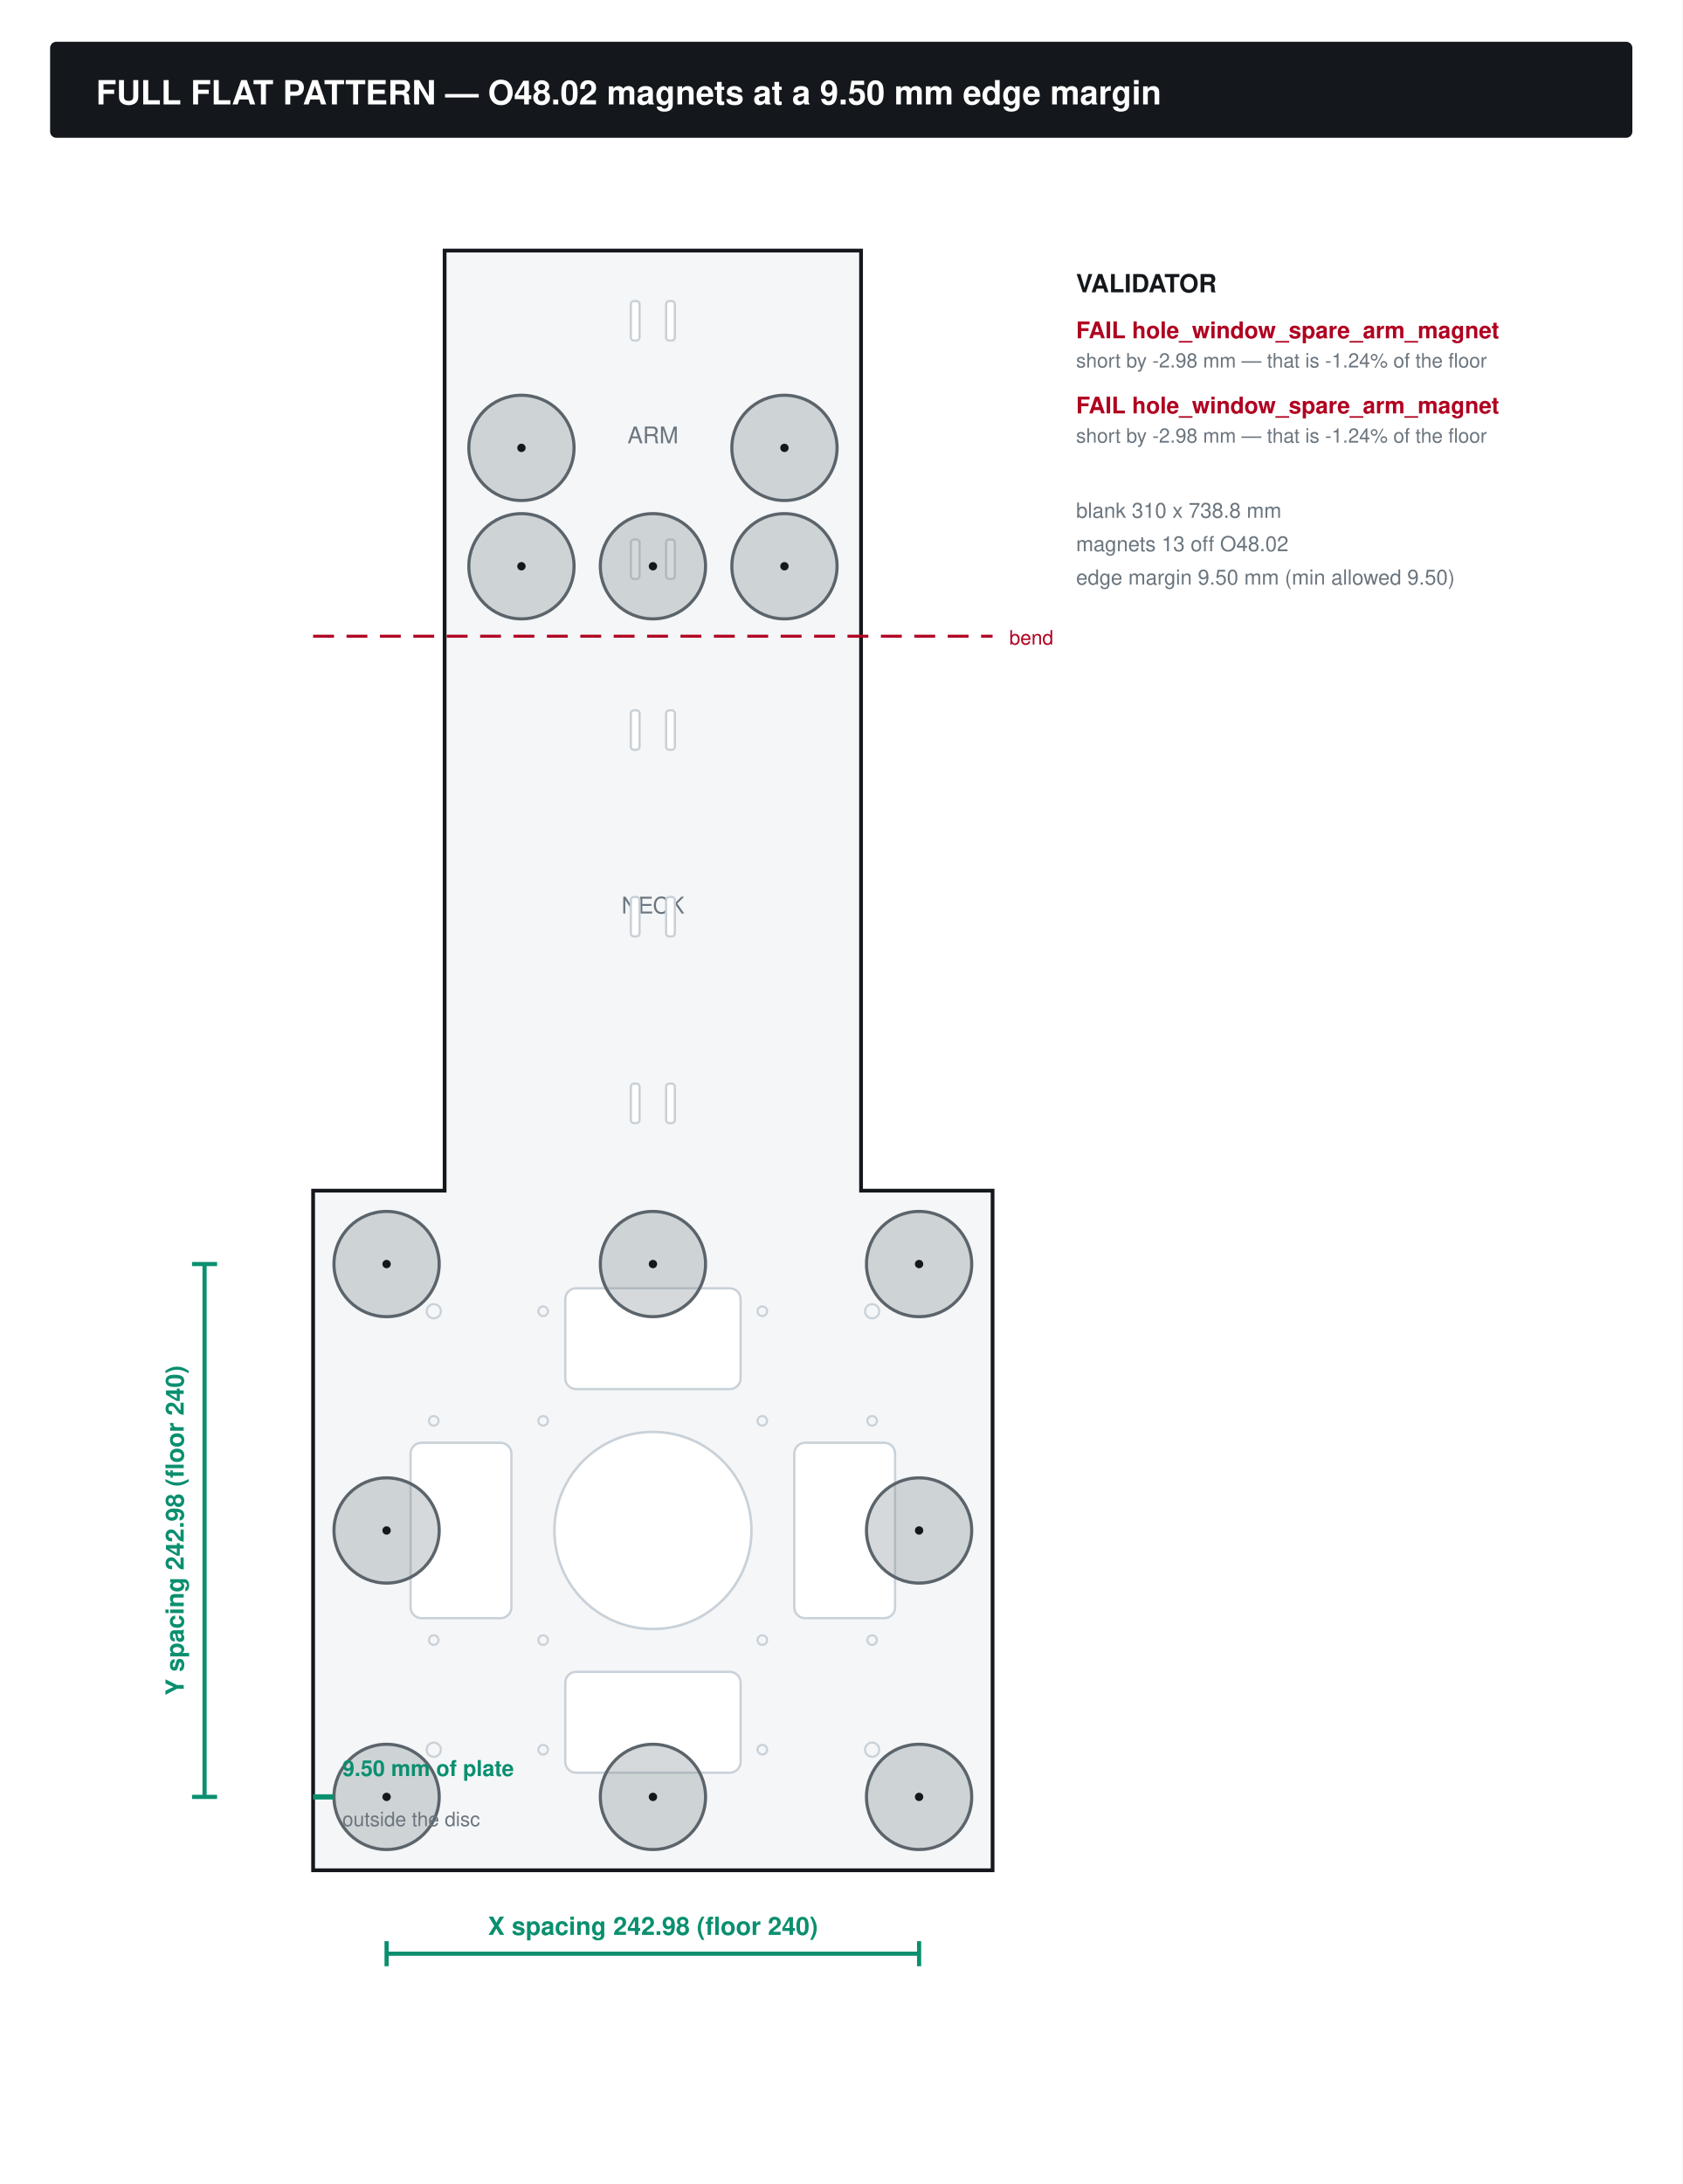
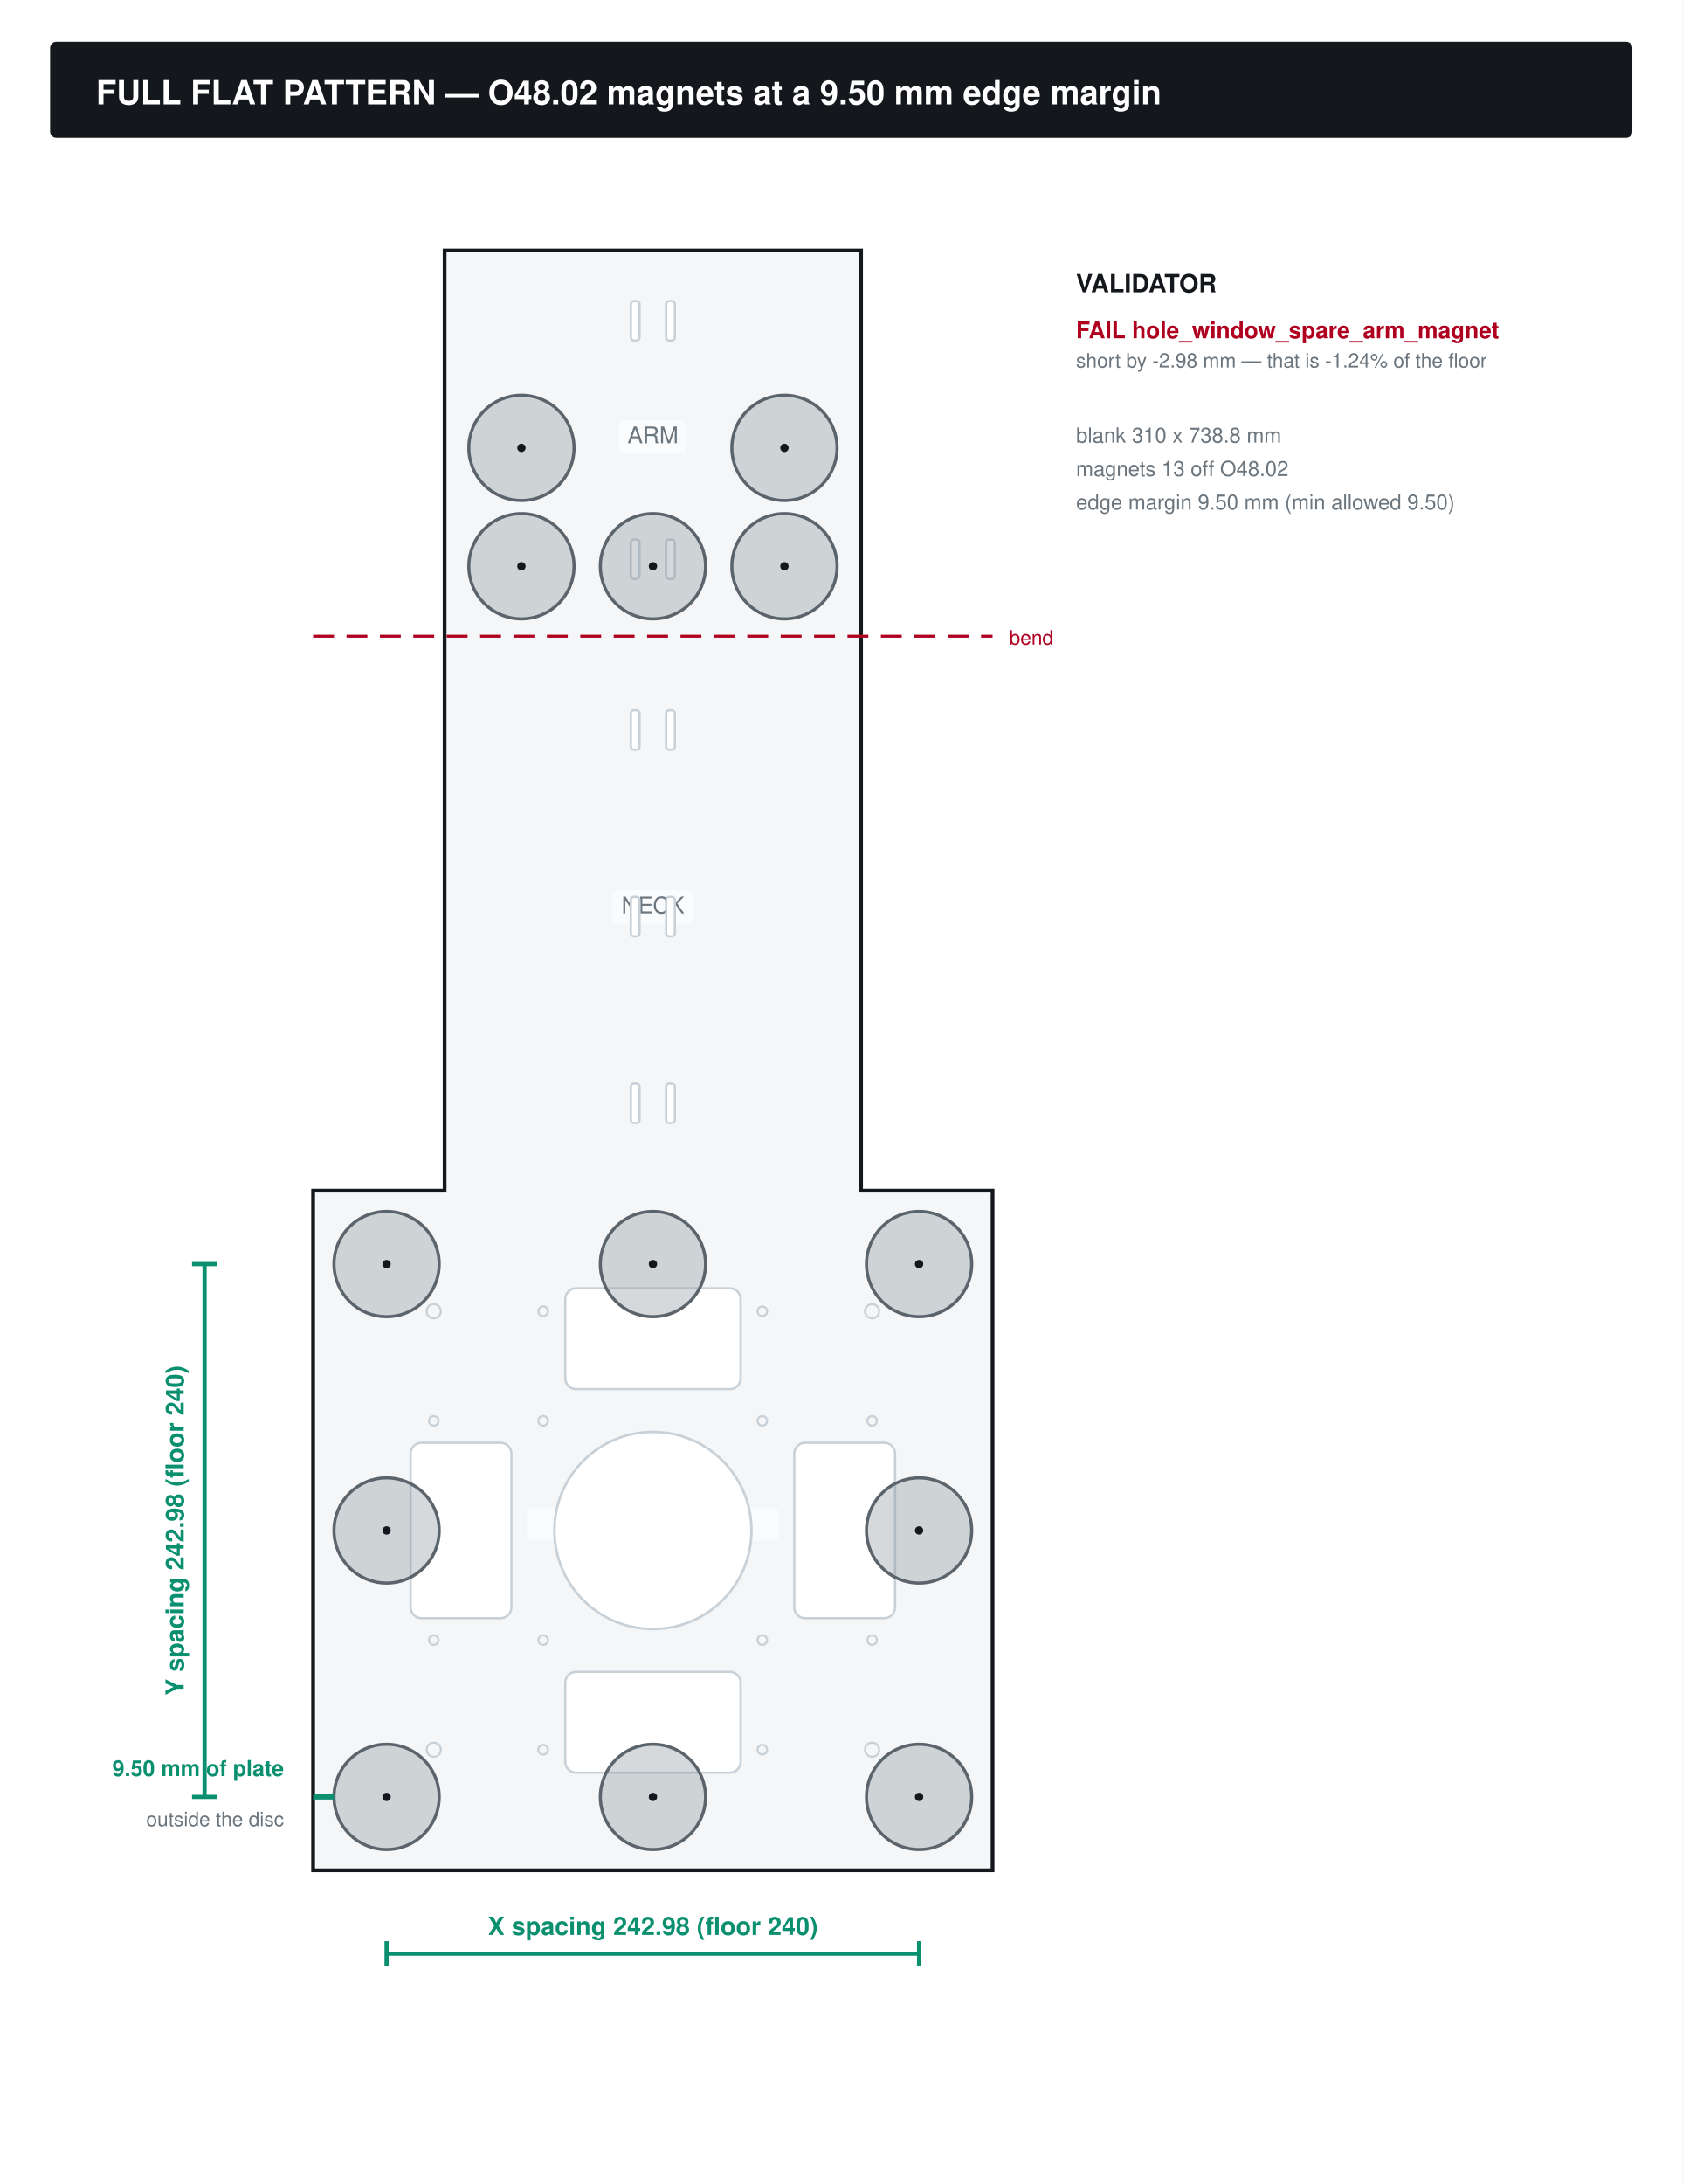
<svg xmlns="http://www.w3.org/2000/svg" width="806" height="1046" viewBox="0 0 806 1046">
  <rect width="806" height="1046" fill="#fff" />
  <rect x="24" y="20" width="758" height="46" fill="#14181c" rx="3" />
  <text x="46.0" y="50.0" font-family="Helvetica,Arial,sans-serif" font-size="16" text-anchor="start" fill="#fff" font-weight="bold">FULL FLAT PATTERN — O48.02 magnets at a 9.50 mm edge margin</text>
  <polygon points="150.00,895.75 475.50,895.75 475.50,570.25 412.50,570.25 412.50,120.00 213.00,120.00 213.00,570.25 150.00,570.25" fill="#f4f6f8" stroke="#14181c" stroke-width="1.8" />
  <line x1="150.0" y1="304.7" x2="475.5" y2="304.7" stroke="#b00020" stroke-width="1.4" stroke-dasharray="10 6" />
  <text x="483.5" y="308.7" font-family="Helvetica,Arial,sans-serif" font-size="9.5" text-anchor="start" fill="#b00020" font-weight="normal">bend</text>
+   <rect x="296.6" y="201.3" width="32.4" height="16" rx="3" fill="#fbfcfd" fill-opacity="0.88" />
  <text x="312.8" y="212.3" font-family="Helvetica,Arial,sans-serif" font-size="11" text-anchor="middle" fill="#6b757e" font-weight="normal">ARM</text>
+   <rect x="293.1" y="426.5" width="39.2" height="16" rx="3" fill="#fbfcfd" fill-opacity="0.88" />
  <text x="312.8" y="437.5" font-family="Helvetica,Arial,sans-serif" font-size="11" text-anchor="middle" fill="#6b757e" font-weight="normal">NECK</text>
+   <rect x="252.4" y="722.0" width="120.8" height="16" rx="3" fill="#fbfcfd" fill-opacity="0.88" />
  <text x="312.8" y="733.0" font-family="Helvetica,Arial,sans-serif" font-size="11" text-anchor="middle" fill="#6b757e" font-weight="normal">BODY (the plate)</text>
  <circle cx="312.8" cy="733.0" r="47.2" fill="#fff" stroke="#c9d1d8" stroke-width="1.2" />
  <rect x="270.8" y="617.0" width="84.0" height="48.3" rx="5.2" fill="#fff" stroke="#c9d1d8" stroke-width="1.1" />
  <rect x="270.8" y="800.7" width="84.0" height="48.3" rx="5.2" fill="#fff" stroke="#c9d1d8" stroke-width="1.1" />
  <rect x="196.7" y="691.0" width="48.3" height="84.0" rx="5.2" fill="#fff" stroke="#c9d1d8" stroke-width="1.1" />
  <rect x="380.5" y="691.0" width="48.3" height="84.0" rx="5.2" fill="#fff" stroke="#c9d1d8" stroke-width="1.1" />
  <rect x="302.2" y="519.0" width="4.2" height="18.9" rx="1.5" fill="#fff" stroke="#c9d1d8" stroke-width="1.1" />
  <rect x="319.1" y="519.0" width="4.2" height="18.9" rx="1.5" fill="#fff" stroke="#c9d1d8" stroke-width="1.1" />
  <rect x="302.2" y="429.6" width="4.2" height="18.9" rx="1.5" fill="#fff" stroke="#c9d1d8" stroke-width="1.1" />
  <rect x="319.1" y="429.6" width="4.2" height="18.9" rx="1.5" fill="#fff" stroke="#c9d1d8" stroke-width="1.1" />
  <rect x="302.2" y="340.2" width="4.2" height="18.9" rx="1.5" fill="#fff" stroke="#c9d1d8" stroke-width="1.1" />
  <rect x="319.1" y="340.2" width="4.2" height="18.9" rx="1.5" fill="#fff" stroke="#c9d1d8" stroke-width="1.1" />
  <rect x="302.2" y="258.4" width="4.2" height="18.9" rx="1.5" fill="#fff" stroke="#c9d1d8" stroke-width="1.1" />
  <rect x="319.1" y="258.4" width="4.2" height="18.9" rx="1.5" fill="#fff" stroke="#c9d1d8" stroke-width="1.1" />
  <rect x="302.2" y="144.2" width="4.2" height="18.9" rx="1.5" fill="#fff" stroke="#c9d1d8" stroke-width="1.1" />
  <rect x="319.1" y="144.2" width="4.2" height="18.9" rx="1.5" fill="#fff" stroke="#c9d1d8" stroke-width="1.1" />
  <circle cx="260.2" cy="785.5" r="2.3" fill="none" stroke="#c9d1d8" stroke-width="1" />
  <circle cx="260.2" cy="680.5" r="2.3" fill="none" stroke="#c9d1d8" stroke-width="1" />
  <circle cx="365.2" cy="785.5" r="2.3" fill="none" stroke="#c9d1d8" stroke-width="1" />
  <circle cx="365.2" cy="680.5" r="2.3" fill="none" stroke="#c9d1d8" stroke-width="1" />
  <circle cx="207.8" cy="785.5" r="2.3" fill="none" stroke="#c9d1d8" stroke-width="1" />
  <circle cx="207.8" cy="680.5" r="2.3" fill="none" stroke="#c9d1d8" stroke-width="1" />
  <circle cx="417.8" cy="785.5" r="2.3" fill="none" stroke="#c9d1d8" stroke-width="1" />
  <circle cx="417.8" cy="680.5" r="2.3" fill="none" stroke="#c9d1d8" stroke-width="1" />
  <circle cx="260.2" cy="838.0" r="2.3" fill="none" stroke="#c9d1d8" stroke-width="1" />
  <circle cx="260.2" cy="628.0" r="2.3" fill="none" stroke="#c9d1d8" stroke-width="1" />
  <circle cx="365.2" cy="838.0" r="2.3" fill="none" stroke="#c9d1d8" stroke-width="1" />
  <circle cx="365.2" cy="628.0" r="2.3" fill="none" stroke="#c9d1d8" stroke-width="1" />
  <circle cx="207.8" cy="838.0" r="3.4" fill="none" stroke="#c9d1d8" stroke-width="1" />
  <circle cx="207.8" cy="628.0" r="3.4" fill="none" stroke="#c9d1d8" stroke-width="1" />
  <circle cx="417.8" cy="838.0" r="3.4" fill="none" stroke="#c9d1d8" stroke-width="1" />
  <circle cx="417.8" cy="628.0" r="3.4" fill="none" stroke="#c9d1d8" stroke-width="1" />
  <circle cx="185.2" cy="860.6" r="25.2" fill="#7d868d" fill-opacity="0.32" stroke="#5b646b" stroke-width="1.5" />
  <circle cx="185.2" cy="860.6" r="2" fill="#14181c" />
  <circle cx="185.2" cy="605.4" r="25.2" fill="#7d868d" fill-opacity="0.32" stroke="#5b646b" stroke-width="1.5" />
  <circle cx="185.2" cy="605.4" r="2" fill="#14181c" />
  <circle cx="440.3" cy="860.6" r="25.2" fill="#7d868d" fill-opacity="0.32" stroke="#5b646b" stroke-width="1.5" />
  <circle cx="440.3" cy="860.6" r="2" fill="#14181c" />
  <circle cx="440.3" cy="605.4" r="25.2" fill="#7d868d" fill-opacity="0.32" stroke="#5b646b" stroke-width="1.5" />
  <circle cx="440.3" cy="605.4" r="2" fill="#14181c" />
  <circle cx="312.8" cy="271.2" r="25.2" fill="#7d868d" fill-opacity="0.32" stroke="#5b646b" stroke-width="1.5" />
  <circle cx="312.8" cy="271.2" r="2" fill="#14181c" />
  <circle cx="249.8" cy="271.2" r="25.2" fill="#7d868d" fill-opacity="0.32" stroke="#5b646b" stroke-width="1.5" />
  <circle cx="249.8" cy="271.2" r="2" fill="#14181c" />
  <circle cx="375.8" cy="271.2" r="25.2" fill="#7d868d" fill-opacity="0.32" stroke="#5b646b" stroke-width="1.5" />
  <circle cx="375.8" cy="271.2" r="2" fill="#14181c" />
  <circle cx="249.8" cy="214.5" r="25.2" fill="#7d868d" fill-opacity="0.32" stroke="#5b646b" stroke-width="1.5" />
  <circle cx="249.8" cy="214.5" r="2" fill="#14181c" />
  <circle cx="375.8" cy="214.5" r="25.2" fill="#7d868d" fill-opacity="0.32" stroke="#5b646b" stroke-width="1.5" />
  <circle cx="375.8" cy="214.5" r="2" fill="#14181c" />
  <circle cx="312.8" cy="860.6" r="25.2" fill="#7d868d" fill-opacity="0.32" stroke="#5b646b" stroke-width="1.5" />
  <circle cx="312.8" cy="860.6" r="2" fill="#14181c" />
  <circle cx="312.8" cy="605.4" r="25.2" fill="#7d868d" fill-opacity="0.32" stroke="#5b646b" stroke-width="1.5" />
  <circle cx="312.8" cy="605.4" r="2" fill="#14181c" />
  <circle cx="185.2" cy="733.0" r="25.2" fill="#7d868d" fill-opacity="0.32" stroke="#5b646b" stroke-width="1.5" />
  <circle cx="185.2" cy="733.0" r="2" fill="#14181c" />
  <circle cx="440.3" cy="733.0" r="25.2" fill="#7d868d" fill-opacity="0.32" stroke="#5b646b" stroke-width="1.5" />
  <circle cx="440.3" cy="733.0" r="2" fill="#14181c" />
  <line x1="185.2" y1="935.7" x2="440.3" y2="935.7" stroke="#0a8f6f" stroke-width="2" />
  <line x1="185.2" y1="929.7" x2="185.2" y2="941.7" stroke="#0a8f6f" stroke-width="2" />
  <line x1="440.3" y1="929.7" x2="440.3" y2="941.7" stroke="#0a8f6f" stroke-width="2" />
  <text x="312.8" y="926.7" font-family="Helvetica,Arial,sans-serif" font-size="12" text-anchor="middle" fill="#0a8f6f" font-weight="bold">X spacing 242.98  (floor 240)</text>
  <line x1="98.0" y1="605.4" x2="98.0" y2="860.6" stroke="#0a8f6f" stroke-width="2" />
  <line x1="92.0" y1="605.4" x2="104.0" y2="605.4" stroke="#0a8f6f" stroke-width="2" />
  <line x1="92.0" y1="860.6" x2="104.0" y2="860.6" stroke="#0a8f6f" stroke-width="2" />
  <text x="88.0" y="733.0" font-family="Helvetica,Arial,sans-serif" font-size="12" text-anchor="middle" fill="#0a8f6f" font-weight="bold" transform="rotate(-90.0 88.0 733.0)">Y spacing 242.98  (floor 240)</text>
  <line x1="150.0" y1="860.6" x2="160.0" y2="860.6" stroke="#0a8f6f" stroke-width="2.5" />
-   <text x="164.0" y="850.6" font-family="Helvetica,Arial,sans-serif" font-size="10.5" text-anchor="start" fill="#0a8f6f" font-weight="bold">9.50 mm of plate</text>
-   <text x="164.0" y="874.6" font-family="Helvetica,Arial,sans-serif" font-size="9.5" text-anchor="start" fill="#6b757e" font-weight="normal">outside the disc</text>
+   <text x="136.0" y="850.6" font-family="Helvetica,Arial,sans-serif" font-size="10.5" text-anchor="end" fill="#0a8f6f" font-weight="bold">9.50 mm of plate</text>
+   <text x="136.0" y="874.6" font-family="Helvetica,Arial,sans-serif" font-size="9.5" text-anchor="end" fill="#6b757e" font-weight="normal">outside the disc</text>
  <text x="515.5" y="140.0" font-family="Helvetica,Arial,sans-serif" font-size="12" text-anchor="start" fill="#14181c" font-weight="bold">VALIDATOR</text>
  <text x="515.5" y="162.0" font-family="Helvetica,Arial,sans-serif" font-size="11" text-anchor="start" fill="#b00020" font-weight="bold">FAIL  hole_window_spare_arm_magnet</text>
  <text x="515.5" y="176.0" font-family="Helvetica,Arial,sans-serif" font-size="9.5" text-anchor="start" fill="#6b757e" font-weight="normal">short by -2.98 mm — that is -1.24% of the floor</text>
-   <text x="515.5" y="198.0" font-family="Helvetica,Arial,sans-serif" font-size="11" text-anchor="start" fill="#b00020" font-weight="bold">FAIL  hole_window_spare_arm_magnet</text>
-   <text x="515.5" y="212.0" font-family="Helvetica,Arial,sans-serif" font-size="9.5" text-anchor="start" fill="#6b757e" font-weight="normal">short by -2.98 mm — that is -1.24% of the floor</text>
-   <text x="515.5" y="248.0" font-family="Helvetica,Arial,sans-serif" font-size="10" text-anchor="start" fill="#6b757e" font-weight="normal">blank 310 x 738.8 mm</text>
-   <text x="515.5" y="264.0" font-family="Helvetica,Arial,sans-serif" font-size="10" text-anchor="start" fill="#6b757e" font-weight="normal">magnets 13 off O48.02</text>
-   <text x="515.5" y="280.0" font-family="Helvetica,Arial,sans-serif" font-size="10" text-anchor="start" fill="#6b757e" font-weight="normal">edge margin 9.50 mm (min allowed 9.50)</text>
+   <text x="515.5" y="212.0" font-family="Helvetica,Arial,sans-serif" font-size="10" text-anchor="start" fill="#6b757e" font-weight="normal">blank 310 x 738.8 mm</text>
+   <text x="515.5" y="228.0" font-family="Helvetica,Arial,sans-serif" font-size="10" text-anchor="start" fill="#6b757e" font-weight="normal">magnets 13 off O48.02</text>
+   <text x="515.5" y="244.0" font-family="Helvetica,Arial,sans-serif" font-size="10" text-anchor="start" fill="#6b757e" font-weight="normal">edge margin 9.50 mm (min allowed 9.50)</text>
</svg>
